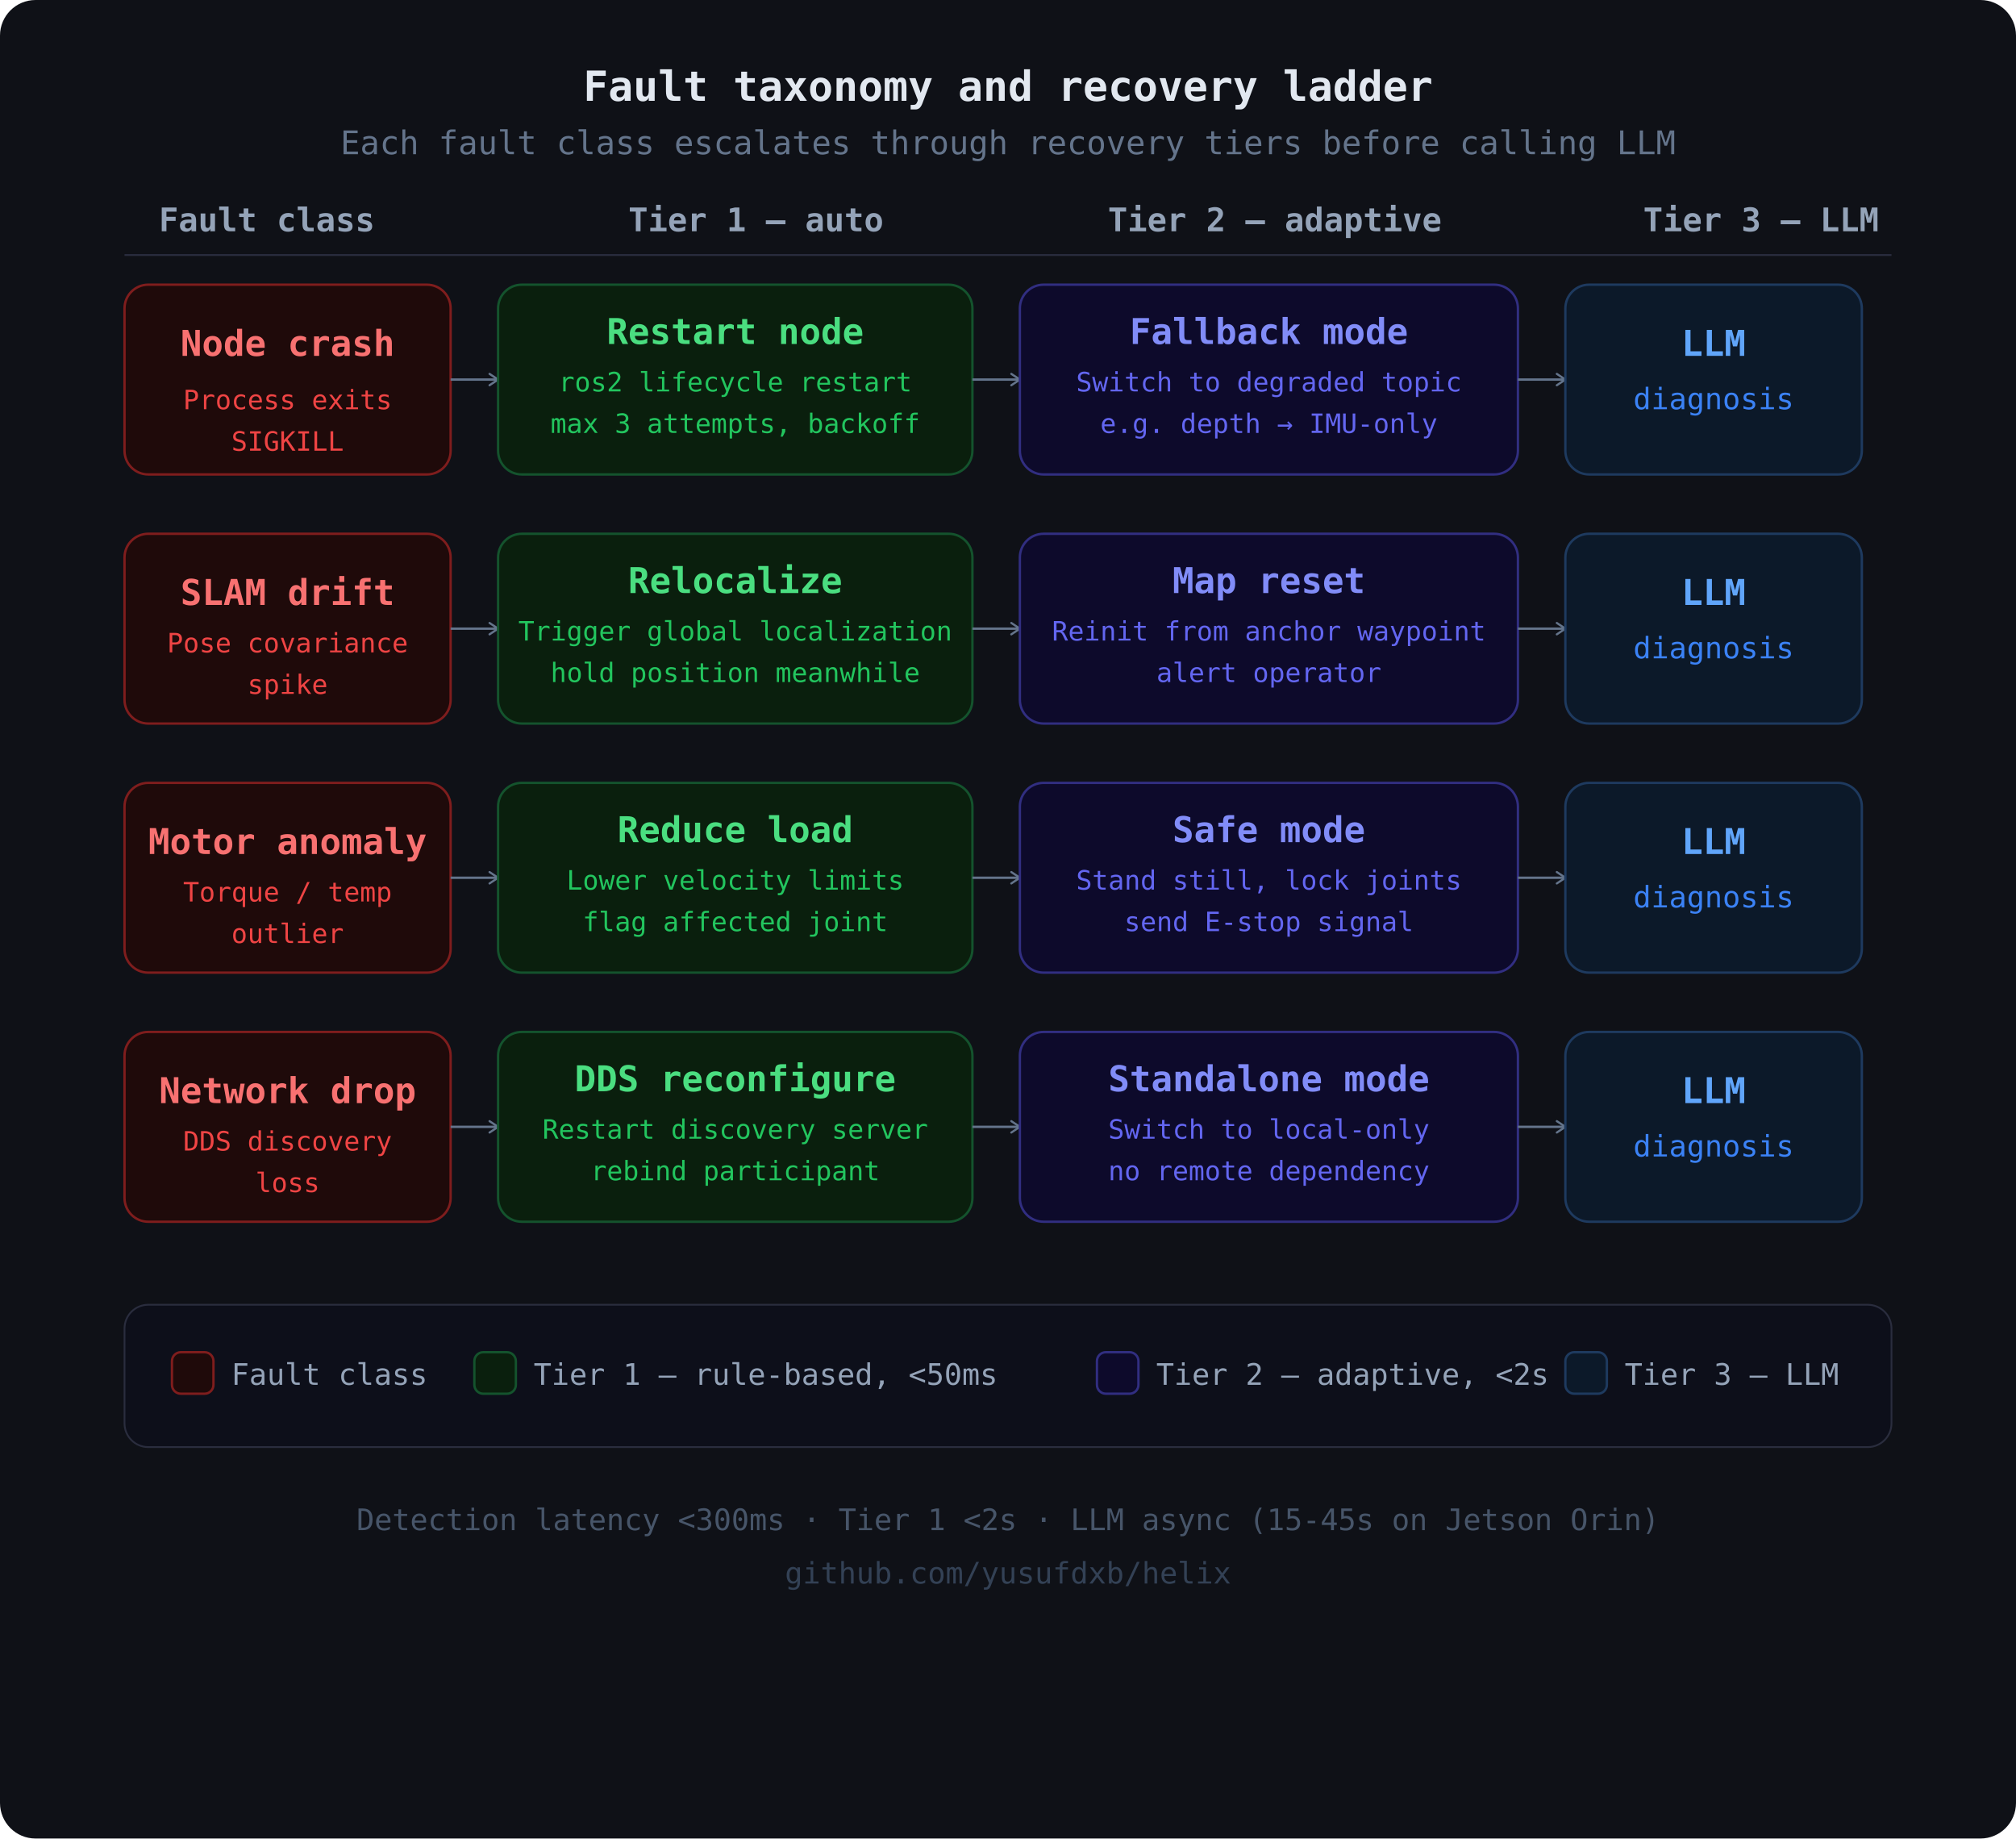
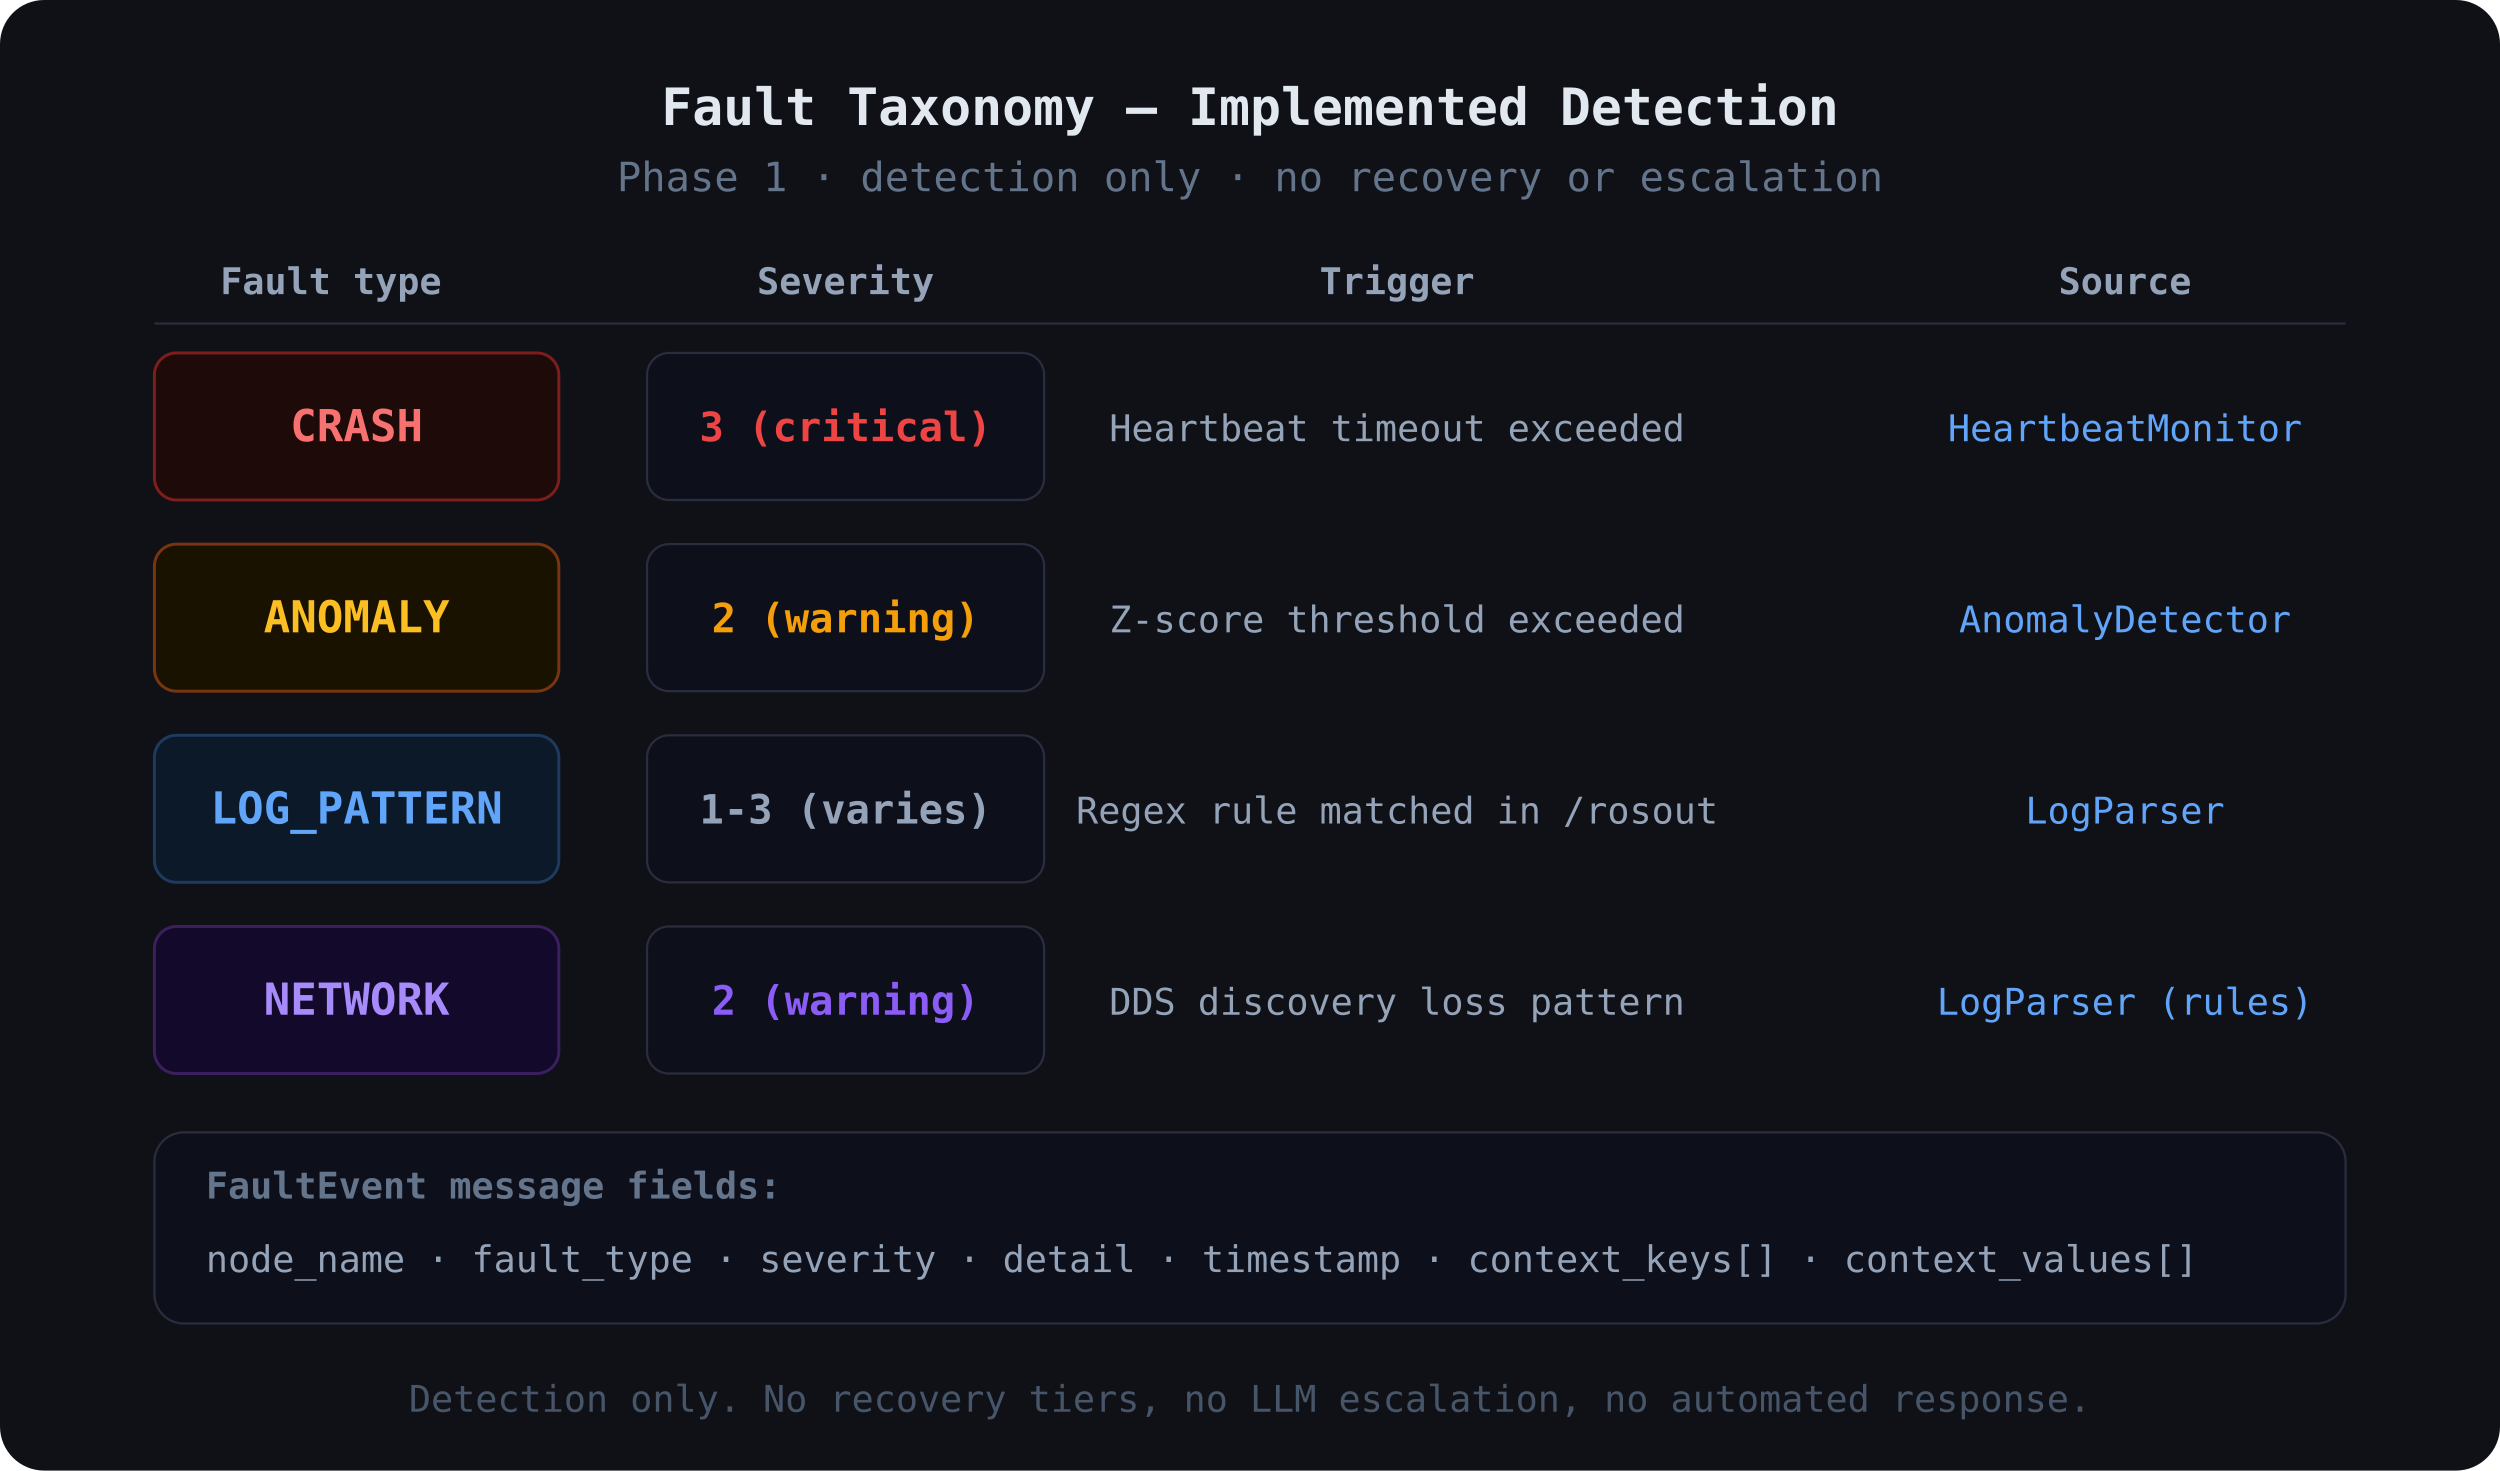
- <svg xmlns="http://www.w3.org/2000/svg" width="100%" viewBox="0 0 680 620">
-   <defs>
-     <marker id="arrow" viewBox="0 0 10 10" refX="8" refY="5" markerWidth="6" markerHeight="6" orient="auto-start-reverse">
-       <path d="M2 1L8 5L2 9" fill="none" stroke="context-stroke" stroke-width="1.5" stroke-linecap="round" stroke-linejoin="round" />
-     </marker>
-   </defs>
-   <rect width="680" height="620" fill="#0f1117" rx="12" />
-   <text x="340" y="34" text-anchor="middle" font-family="monospace" font-size="14" font-weight="700" fill="#e2e8f0">Fault taxonomy and recovery ladder</text>
-   <text x="340" y="52" text-anchor="middle" font-family="monospace" font-size="11" fill="#64748b">Each fault class escalates through recovery tiers before calling LLM</text>
-   <text x="90" y="78" text-anchor="middle" font-family="monospace" font-size="11" font-weight="600" fill="#94a3b8">Fault class</text>
-   <text x="255" y="78" text-anchor="middle" font-family="monospace" font-size="11" font-weight="600" fill="#94a3b8">Tier 1 — auto</text>
-   <text x="430" y="78" text-anchor="middle" font-family="monospace" font-size="11" font-weight="600" fill="#94a3b8">Tier 2 — adaptive</text>
-   <text x="594" y="78" text-anchor="middle" font-family="monospace" font-size="11" font-weight="600" fill="#94a3b8">Tier 3 — LLM</text>
-   <line x1="42" y1="86" x2="638" y2="86" stroke="#2a2d3e" stroke-width="0.6" />
-   <rect x="42" y="96" width="110" height="64" rx="8" fill="#1f0a0a" stroke="#7f1d1d" stroke-width="0.8" />
-   <text x="97" y="120" text-anchor="middle" font-family="monospace" font-size="12" font-weight="600" fill="#f87171">Node crash</text>
-   <text x="97" y="138" text-anchor="middle" font-family="monospace" font-size="9" fill="#ef4444">Process exits</text>
-   <text x="97" y="152" text-anchor="middle" font-family="monospace" font-size="9" fill="#ef4444">SIGKILL</text>
-   <line x1="152" y1="128" x2="168" y2="128" stroke="#64748b" stroke-width="0.8" marker-end="url(#arrow)" />
-   <rect x="168" y="96" width="160" height="64" rx="8" fill="#0a1f0d" stroke="#14532d" stroke-width="0.8" />
-   <text x="248" y="116" text-anchor="middle" font-family="monospace" font-size="12" font-weight="600" fill="#4ade80">Restart node</text>
-   <text x="248" y="132" text-anchor="middle" font-family="monospace" font-size="9" fill="#22c55e">ros2 lifecycle restart</text>
-   <text x="248" y="146" text-anchor="middle" font-family="monospace" font-size="9" fill="#22c55e">max 3 attempts, backoff</text>
-   <line x1="328" y1="128" x2="344" y2="128" stroke="#64748b" stroke-width="0.8" marker-end="url(#arrow)" />
-   <rect x="344" y="96" width="168" height="64" rx="8" fill="#0d0a2b" stroke="#312e81" stroke-width="0.8" />
-   <text x="428" y="116" text-anchor="middle" font-family="monospace" font-size="12" font-weight="600" fill="#818cf8">Fallback mode</text>
-   <text x="428" y="132" text-anchor="middle" font-family="monospace" font-size="9" fill="#6366f1">Switch to degraded topic</text>
-   <text x="428" y="146" text-anchor="middle" font-family="monospace" font-size="9" fill="#6366f1">e.g. depth → IMU-only</text>
-   <line x1="512" y1="128" x2="528" y2="128" stroke="#64748b" stroke-width="0.8" marker-end="url(#arrow)" />
-   <rect x="528" y="96" width="100" height="64" rx="8" fill="#0c1929" stroke="#1e3a5f" stroke-width="0.8" />
-   <text x="578" y="120" text-anchor="middle" font-family="monospace" font-size="12" font-weight="600" fill="#60a5fa">LLM</text>
-   <text x="578" y="138" text-anchor="middle" font-family="monospace" font-size="10" fill="#3b82f6">diagnosis</text>
-   <rect x="42" y="180" width="110" height="64" rx="8" fill="#1f0a0a" stroke="#7f1d1d" stroke-width="0.8" />
-   <text x="97" y="204" text-anchor="middle" font-family="monospace" font-size="12" font-weight="600" fill="#f87171">SLAM drift</text>
-   <text x="97" y="220" text-anchor="middle" font-family="monospace" font-size="9" fill="#ef4444">Pose covariance</text>
-   <text x="97" y="234" text-anchor="middle" font-family="monospace" font-size="9" fill="#ef4444">spike</text>
-   <line x1="152" y1="212" x2="168" y2="212" stroke="#64748b" stroke-width="0.8" marker-end="url(#arrow)" />
-   <rect x="168" y="180" width="160" height="64" rx="8" fill="#0a1f0d" stroke="#14532d" stroke-width="0.8" />
-   <text x="248" y="200" text-anchor="middle" font-family="monospace" font-size="12" font-weight="600" fill="#4ade80">Relocalize</text>
-   <text x="248" y="216" text-anchor="middle" font-family="monospace" font-size="9" fill="#22c55e">Trigger global localization</text>
-   <text x="248" y="230" text-anchor="middle" font-family="monospace" font-size="9" fill="#22c55e">hold position meanwhile</text>
-   <line x1="328" y1="212" x2="344" y2="212" stroke="#64748b" stroke-width="0.8" marker-end="url(#arrow)" />
-   <rect x="344" y="180" width="168" height="64" rx="8" fill="#0d0a2b" stroke="#312e81" stroke-width="0.8" />
-   <text x="428" y="200" text-anchor="middle" font-family="monospace" font-size="12" font-weight="600" fill="#818cf8">Map reset</text>
-   <text x="428" y="216" text-anchor="middle" font-family="monospace" font-size="9" fill="#6366f1">Reinit from anchor waypoint</text>
-   <text x="428" y="230" text-anchor="middle" font-family="monospace" font-size="9" fill="#6366f1">alert operator</text>
-   <line x1="512" y1="212" x2="528" y2="212" stroke="#64748b" stroke-width="0.8" marker-end="url(#arrow)" />
-   <rect x="528" y="180" width="100" height="64" rx="8" fill="#0c1929" stroke="#1e3a5f" stroke-width="0.8" />
-   <text x="578" y="204" text-anchor="middle" font-family="monospace" font-size="12" font-weight="600" fill="#60a5fa">LLM</text>
-   <text x="578" y="222" text-anchor="middle" font-family="monospace" font-size="10" fill="#3b82f6">diagnosis</text>
-   <rect x="42" y="264" width="110" height="64" rx="8" fill="#1f0a0a" stroke="#7f1d1d" stroke-width="0.8" />
-   <text x="97" y="288" text-anchor="middle" font-family="monospace" font-size="12" font-weight="600" fill="#f87171">Motor anomaly</text>
-   <text x="97" y="304" text-anchor="middle" font-family="monospace" font-size="9" fill="#ef4444">Torque / temp</text>
-   <text x="97" y="318" text-anchor="middle" font-family="monospace" font-size="9" fill="#ef4444">outlier</text>
-   <line x1="152" y1="296" x2="168" y2="296" stroke="#64748b" stroke-width="0.8" marker-end="url(#arrow)" />
-   <rect x="168" y="264" width="160" height="64" rx="8" fill="#0a1f0d" stroke="#14532d" stroke-width="0.8" />
-   <text x="248" y="284" text-anchor="middle" font-family="monospace" font-size="12" font-weight="600" fill="#4ade80">Reduce load</text>
-   <text x="248" y="300" text-anchor="middle" font-family="monospace" font-size="9" fill="#22c55e">Lower velocity limits</text>
-   <text x="248" y="314" text-anchor="middle" font-family="monospace" font-size="9" fill="#22c55e">flag affected joint</text>
-   <line x1="328" y1="296" x2="344" y2="296" stroke="#64748b" stroke-width="0.8" marker-end="url(#arrow)" />
-   <rect x="344" y="264" width="168" height="64" rx="8" fill="#0d0a2b" stroke="#312e81" stroke-width="0.8" />
-   <text x="428" y="284" text-anchor="middle" font-family="monospace" font-size="12" font-weight="600" fill="#818cf8">Safe mode</text>
-   <text x="428" y="300" text-anchor="middle" font-family="monospace" font-size="9" fill="#6366f1">Stand still, lock joints</text>
-   <text x="428" y="314" text-anchor="middle" font-family="monospace" font-size="9" fill="#6366f1">send E-stop signal</text>
-   <line x1="512" y1="296" x2="528" y2="296" stroke="#64748b" stroke-width="0.8" marker-end="url(#arrow)" />
-   <rect x="528" y="264" width="100" height="64" rx="8" fill="#0c1929" stroke="#1e3a5f" stroke-width="0.8" />
-   <text x="578" y="288" text-anchor="middle" font-family="monospace" font-size="12" font-weight="600" fill="#60a5fa">LLM</text>
-   <text x="578" y="306" text-anchor="middle" font-family="monospace" font-size="10" fill="#3b82f6">diagnosis</text>
-   <rect x="42" y="348" width="110" height="64" rx="8" fill="#1f0a0a" stroke="#7f1d1d" stroke-width="0.8" />
-   <text x="97" y="372" text-anchor="middle" font-family="monospace" font-size="12" font-weight="600" fill="#f87171">Network drop</text>
-   <text x="97" y="388" text-anchor="middle" font-family="monospace" font-size="9" fill="#ef4444">DDS discovery</text>
-   <text x="97" y="402" text-anchor="middle" font-family="monospace" font-size="9" fill="#ef4444">loss</text>
-   <line x1="152" y1="380" x2="168" y2="380" stroke="#64748b" stroke-width="0.8" marker-end="url(#arrow)" />
-   <rect x="168" y="348" width="160" height="64" rx="8" fill="#0a1f0d" stroke="#14532d" stroke-width="0.8" />
-   <text x="248" y="368" text-anchor="middle" font-family="monospace" font-size="12" font-weight="600" fill="#4ade80">DDS reconfigure</text>
-   <text x="248" y="384" text-anchor="middle" font-family="monospace" font-size="9" fill="#22c55e">Restart discovery server</text>
-   <text x="248" y="398" text-anchor="middle" font-family="monospace" font-size="9" fill="#22c55e">rebind participant</text>
-   <line x1="328" y1="380" x2="344" y2="380" stroke="#64748b" stroke-width="0.8" marker-end="url(#arrow)" />
-   <rect x="344" y="348" width="168" height="64" rx="8" fill="#0d0a2b" stroke="#312e81" stroke-width="0.8" />
-   <text x="428" y="368" text-anchor="middle" font-family="monospace" font-size="12" font-weight="600" fill="#818cf8">Standalone mode</text>
-   <text x="428" y="384" text-anchor="middle" font-family="monospace" font-size="9" fill="#6366f1">Switch to local-only</text>
-   <text x="428" y="398" text-anchor="middle" font-family="monospace" font-size="9" fill="#6366f1">no remote dependency</text>
-   <line x1="512" y1="380" x2="528" y2="380" stroke="#64748b" stroke-width="0.8" marker-end="url(#arrow)" />
-   <rect x="528" y="348" width="100" height="64" rx="8" fill="#0c1929" stroke="#1e3a5f" stroke-width="0.8" />
-   <text x="578" y="372" text-anchor="middle" font-family="monospace" font-size="12" font-weight="600" fill="#60a5fa">LLM</text>
-   <text x="578" y="390" text-anchor="middle" font-family="monospace" font-size="10" fill="#3b82f6">diagnosis</text>
-   <rect x="42" y="440" width="596" height="48" rx="8" fill="#0d0f1a" stroke="#2a2d3e" stroke-width="0.6" />
-   <rect x="58" y="456" width="14" height="14" rx="3" fill="#1f0a0a" stroke="#7f1d1d" stroke-width="0.8" />
-   <text x="78" y="467" font-family="monospace" font-size="10" fill="#94a3b8">Fault class</text>
-   <rect x="160" y="456" width="14" height="14" rx="3" fill="#0a1f0d" stroke="#14532d" stroke-width="0.8" />
-   <text x="180" y="467" font-family="monospace" font-size="10" fill="#94a3b8">Tier 1 — rule-based, &lt;50ms</text>
-   <rect x="370" y="456" width="14" height="14" rx="3" fill="#0d0a2b" stroke="#312e81" stroke-width="0.8" />
-   <text x="390" y="467" font-family="monospace" font-size="10" fill="#94a3b8">Tier 2 — adaptive, &lt;2s</text>
-   <rect x="528" y="456" width="14" height="14" rx="3" fill="#0c1929" stroke="#1e3a5f" stroke-width="0.8" />
-   <text x="548" y="467" font-family="monospace" font-size="10" fill="#94a3b8">Tier 3 — LLM</text>
-   <text x="340" y="516" text-anchor="middle" font-family="monospace" font-size="10" fill="#475569">Detection latency &lt;300ms  ·  Tier 1 &lt;2s  ·  LLM async (15-45s on Jetson Orin)</text>
-   <text x="340" y="534" text-anchor="middle" font-family="monospace" font-size="10" fill="#334155">github.com/yusufdxb/helix</text>
+ <svg xmlns="http://www.w3.org/2000/svg" width="100%" viewBox="0 0 680 400">
+   <rect width="680" height="400" fill="#0f1117" rx="12" />
+   <text x="340" y="34" text-anchor="middle" font-family="monospace" font-size="14" font-weight="700" fill="#e2e8f0">Fault Taxonomy — Implemented Detection</text>
+   <text x="340" y="52" text-anchor="middle" font-family="monospace" font-size="11" fill="#64748b">Phase 1 · detection only · no recovery or escalation</text>
+   <text x="90" y="80" text-anchor="middle" font-family="monospace" font-size="10" font-weight="600" fill="#94a3b8">Fault type</text>
+   <text x="230" y="80" text-anchor="middle" font-family="monospace" font-size="10" font-weight="600" fill="#94a3b8">Severity</text>
+   <text x="380" y="80" text-anchor="middle" font-family="monospace" font-size="10" font-weight="600" fill="#94a3b8">Trigger</text>
+   <text x="578" y="80" text-anchor="middle" font-family="monospace" font-size="10" font-weight="600" fill="#94a3b8">Source</text>
+   <line x1="42" y1="88" x2="638" y2="88" stroke="#2a2d3e" stroke-width="0.6" />
+   <rect x="42" y="96" width="110" height="40" rx="6" fill="#1f0a0a" stroke="#7f1d1d" stroke-width="0.8" />
+   <text x="97" y="120" text-anchor="middle" font-family="monospace" font-size="12" font-weight="600" fill="#f87171">CRASH</text>
+   <rect x="176" y="96" width="108" height="40" rx="6" fill="#0d0f1a" stroke="#2a2d3e" stroke-width="0.6" />
+   <text x="230" y="120" text-anchor="middle" font-family="monospace" font-size="11" font-weight="600" fill="#ef4444">3 (critical)</text>
+   <text x="380" y="120" text-anchor="middle" font-family="monospace" font-size="10" fill="#94a3b8">Heartbeat timeout exceeded</text>
+   <text x="578" y="120" text-anchor="middle" font-family="monospace" font-size="10" fill="#60a5fa">HeartbeatMonitor</text>
+   <rect x="42" y="148" width="110" height="40" rx="6" fill="#1a1200" stroke="#78350f" stroke-width="0.8" />
+   <text x="97" y="172" text-anchor="middle" font-family="monospace" font-size="12" font-weight="600" fill="#fbbf24">ANOMALY</text>
+   <rect x="176" y="148" width="108" height="40" rx="6" fill="#0d0f1a" stroke="#2a2d3e" stroke-width="0.6" />
+   <text x="230" y="172" text-anchor="middle" font-family="monospace" font-size="11" font-weight="600" fill="#f59e0b">2 (warning)</text>
+   <text x="380" y="172" text-anchor="middle" font-family="monospace" font-size="10" fill="#94a3b8">Z-score threshold exceeded</text>
+   <text x="578" y="172" text-anchor="middle" font-family="monospace" font-size="10" fill="#60a5fa">AnomalyDetector</text>
+   <rect x="42" y="200" width="110" height="40" rx="6" fill="#0c1929" stroke="#1e3a5f" stroke-width="0.8" />
+   <text x="97" y="224" text-anchor="middle" font-family="monospace" font-size="12" font-weight="600" fill="#60a5fa">LOG_PATTERN</text>
+   <rect x="176" y="200" width="108" height="40" rx="6" fill="#0d0f1a" stroke="#2a2d3e" stroke-width="0.6" />
+   <text x="230" y="224" text-anchor="middle" font-family="monospace" font-size="11" font-weight="600" fill="#94a3b8">1-3 (varies)</text>
+   <text x="380" y="224" text-anchor="middle" font-family="monospace" font-size="10" fill="#94a3b8">Regex rule matched in /rosout</text>
+   <text x="578" y="224" text-anchor="middle" font-family="monospace" font-size="10" fill="#60a5fa">LogParser</text>
+   <rect x="42" y="252" width="110" height="40" rx="6" fill="#13092b" stroke="#3b1f5e" stroke-width="0.8" />
+   <text x="97" y="276" text-anchor="middle" font-family="monospace" font-size="12" font-weight="600" fill="#a78bfa">NETWORK</text>
+   <rect x="176" y="252" width="108" height="40" rx="6" fill="#0d0f1a" stroke="#2a2d3e" stroke-width="0.6" />
+   <text x="230" y="276" text-anchor="middle" font-family="monospace" font-size="11" font-weight="600" fill="#8b5cf6">2 (warning)</text>
+   <text x="380" y="276" text-anchor="middle" font-family="monospace" font-size="10" fill="#94a3b8">DDS discovery loss pattern</text>
+   <text x="578" y="276" text-anchor="middle" font-family="monospace" font-size="10" fill="#60a5fa">LogParser (rules)</text>
+   <rect x="42" y="308" width="596" height="52" rx="8" fill="#0d0f1a" stroke="#2a2d3e" stroke-width="0.6" />
+   <text x="56" y="326" font-family="monospace" font-size="10" font-weight="600" fill="#64748b">FaultEvent message fields:</text>
+   <text x="56" y="346" font-family="monospace" font-size="10" fill="#94a3b8">node_name · fault_type · severity · detail · timestamp · context_keys[] · context_values[]</text>
+   <text x="340" y="384" text-anchor="middle" font-family="monospace" font-size="10" fill="#475569">Detection only. No recovery tiers, no LLM escalation, no automated response.</text>
</svg>
